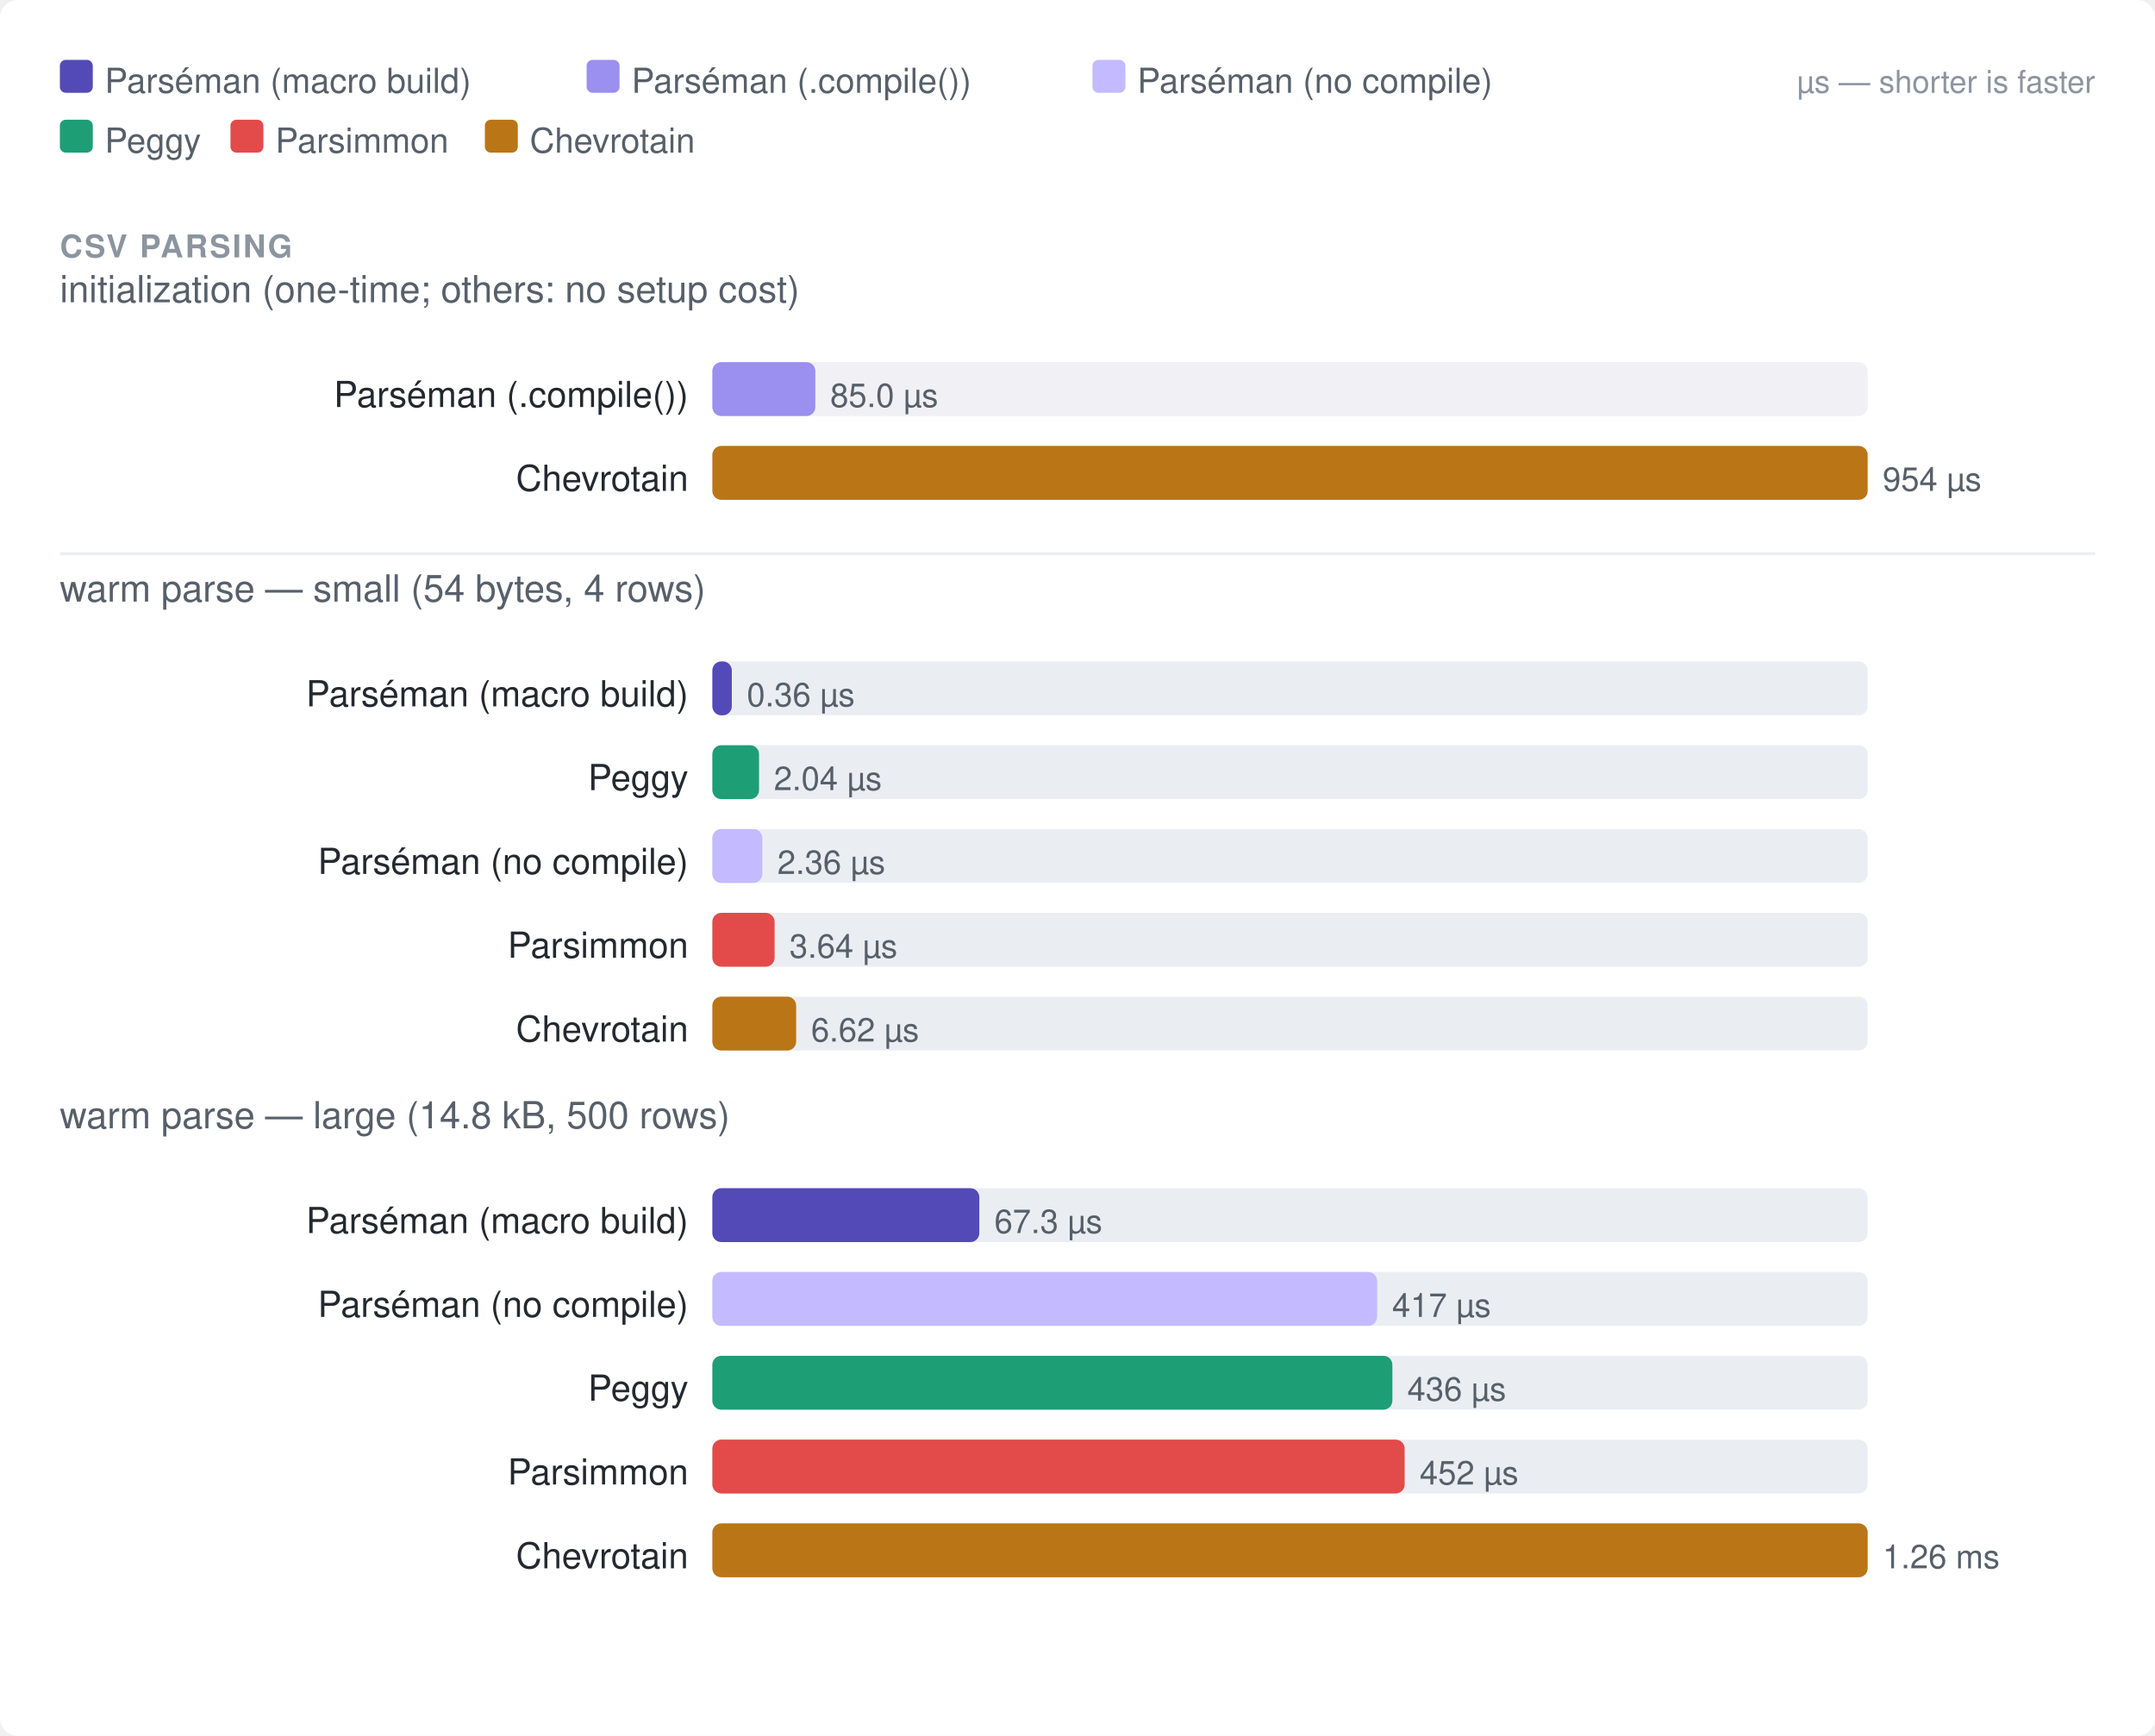
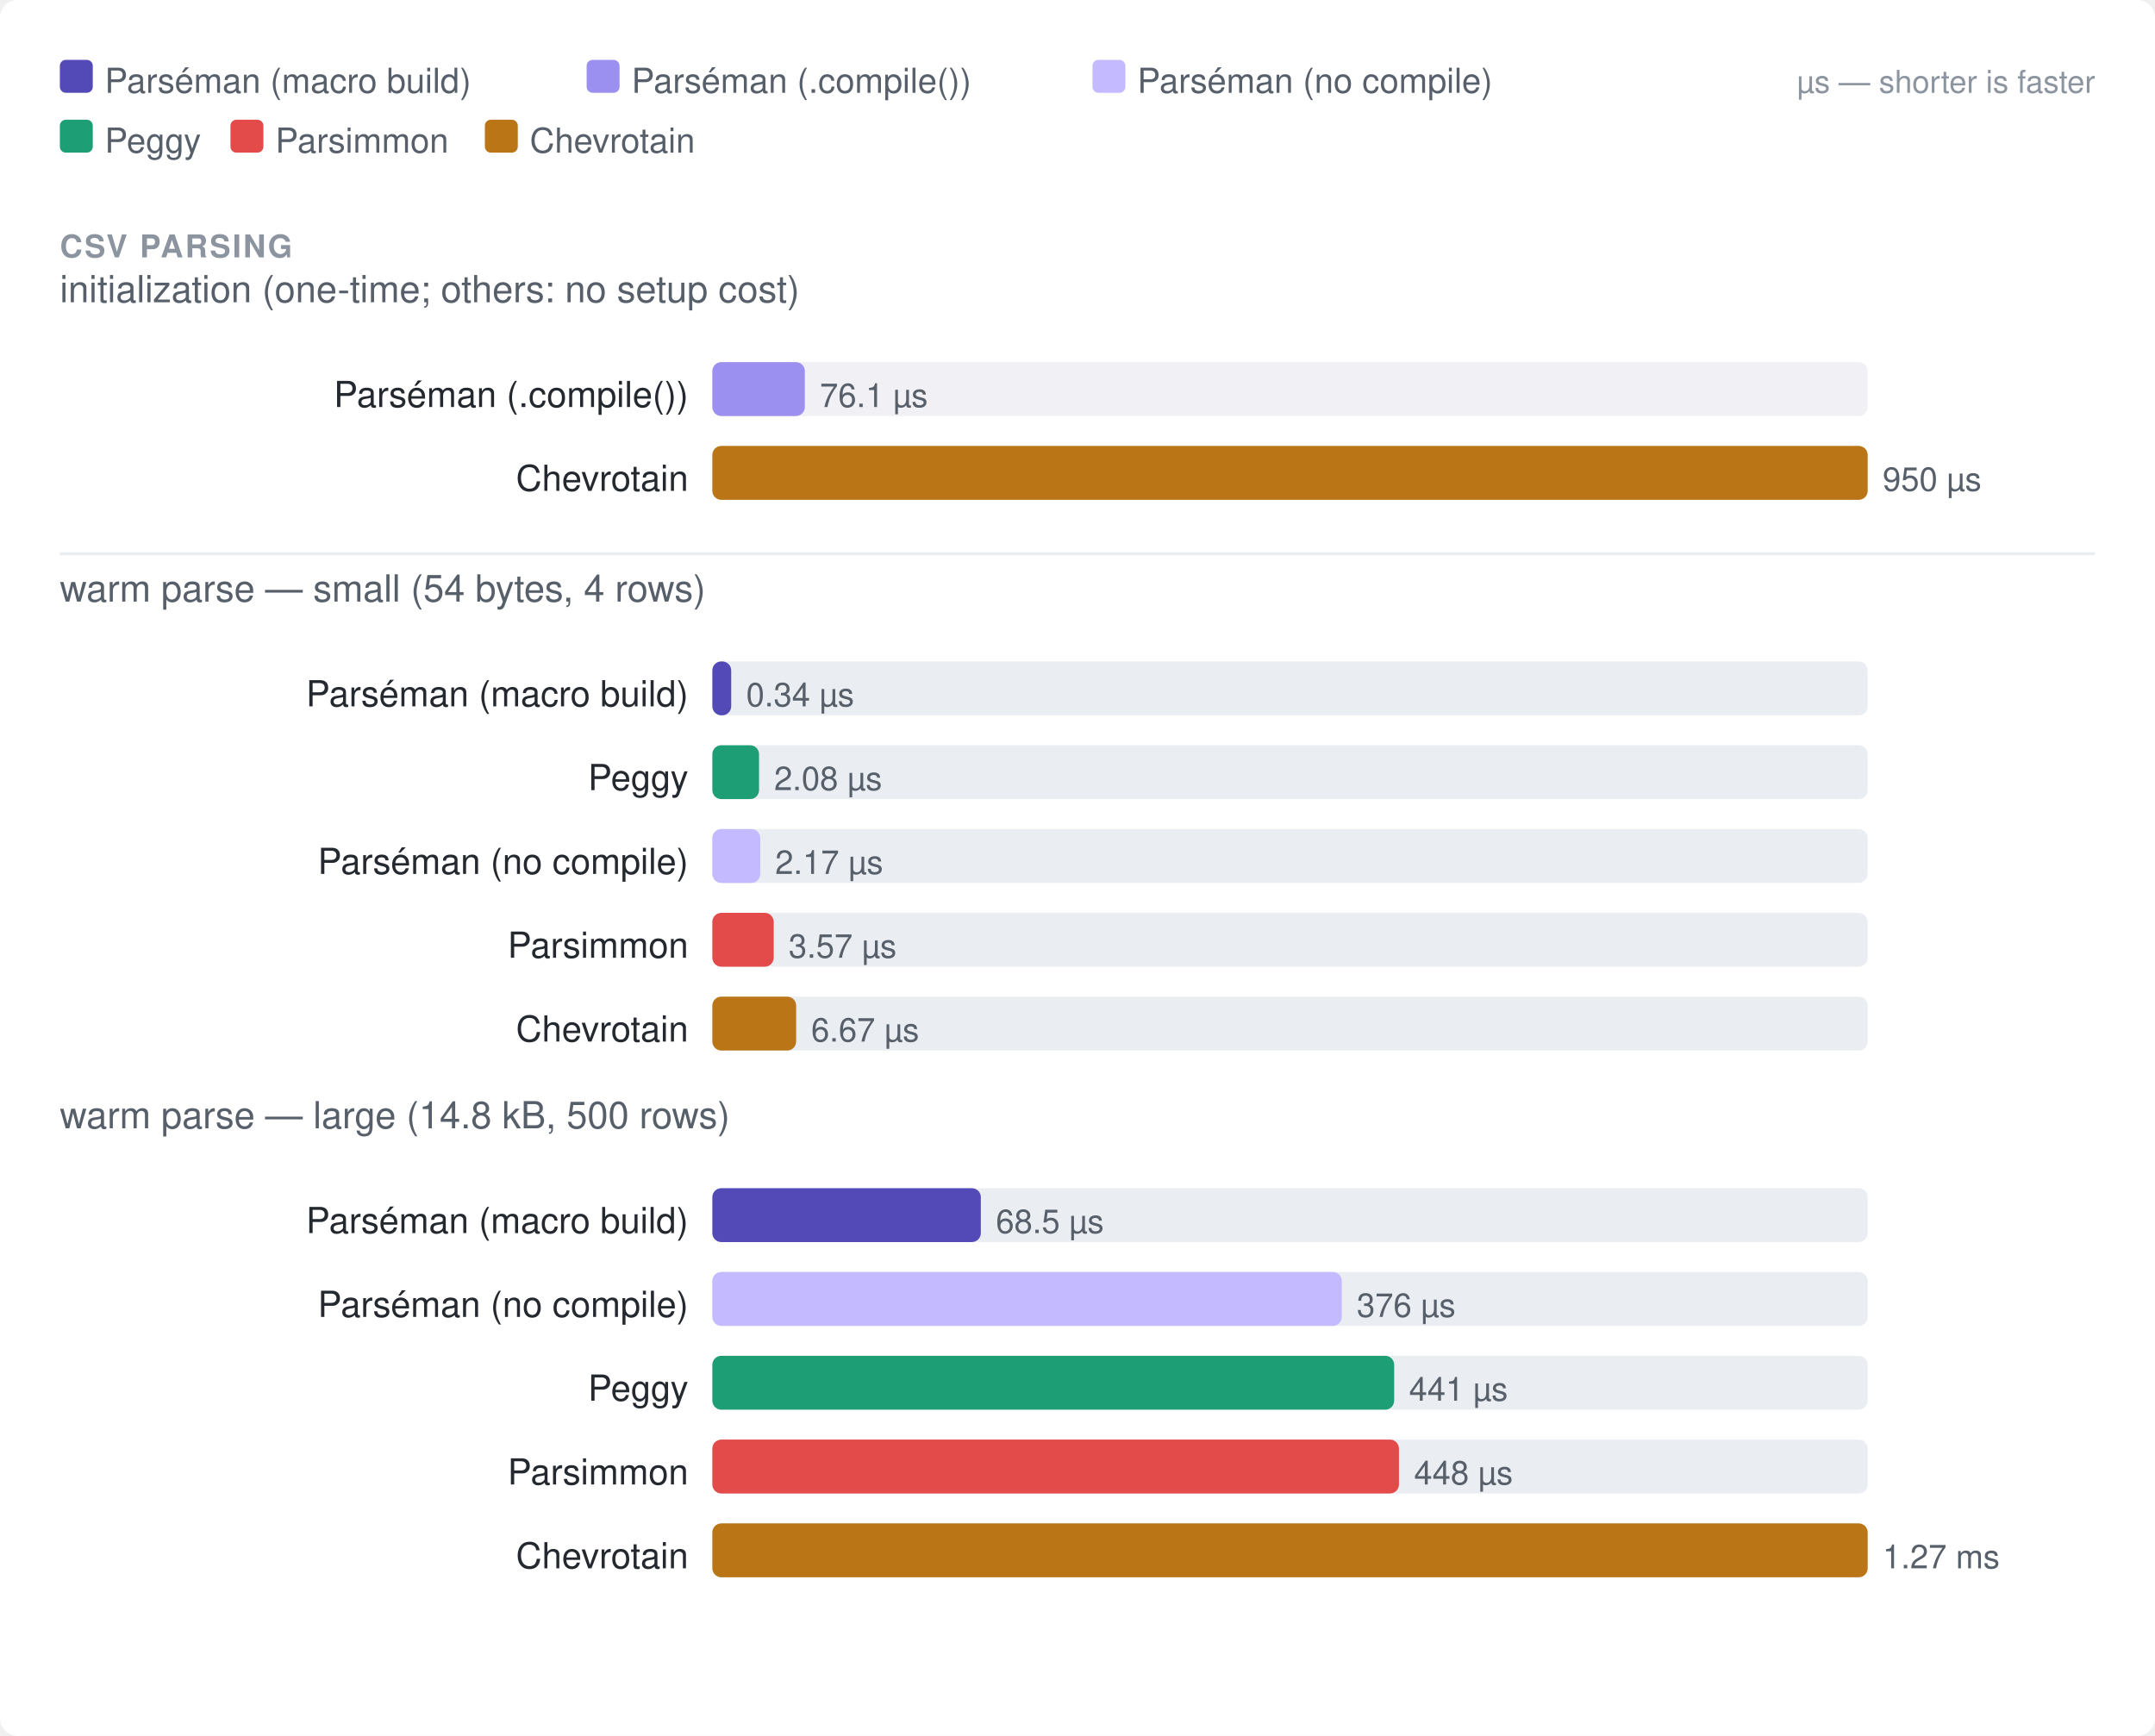
<svg xmlns="http://www.w3.org/2000/svg" viewBox="0 0 720 580" width="720" height="580">
  <rect width="720" height="580" fill="white" rx="6" />
  <rect x="20" y="20" width="11" height="11" rx="2" fill="#534AB7" />
  <text x="35" y="31" font-size="11.5" fill="#57606a" font-family="-apple-system,BlinkMacSystemFont,'Segoe UI',Helvetica,Arial,sans-serif">Parséman (macro build)</text>
  <rect x="196" y="20" width="11" height="11" rx="2" fill="#9B8FEF" />
  <text x="211" y="31" font-size="11.5" fill="#57606a" font-family="-apple-system,BlinkMacSystemFont,'Segoe UI',Helvetica,Arial,sans-serif">Parséman (.compile())</text>
  <rect x="365" y="20" width="11" height="11" rx="2" fill="#C4BAFF" />
  <text x="380" y="31" font-size="11.5" fill="#57606a" font-family="-apple-system,BlinkMacSystemFont,'Segoe UI',Helvetica,Arial,sans-serif">Parséman (no compile)</text>
  <rect x="20" y="40" width="11" height="11" rx="2" fill="#1D9E75" />
  <text x="35" y="51" font-size="11.5" fill="#57606a" font-family="-apple-system,BlinkMacSystemFont,'Segoe UI',Helvetica,Arial,sans-serif">Peggy</text>
  <rect x="77" y="40" width="11" height="11" rx="2" fill="#E24B4A" />
  <text x="92" y="51" font-size="11.5" fill="#57606a" font-family="-apple-system,BlinkMacSystemFont,'Segoe UI',Helvetica,Arial,sans-serif">Parsimmon</text>
  <rect x="162" y="40" width="11" height="11" rx="2" fill="#BA7517" />
  <text x="177" y="51" font-size="11.5" fill="#57606a" font-family="-apple-system,BlinkMacSystemFont,'Segoe UI',Helvetica,Arial,sans-serif">Chevrotain</text>
  <text x="700" y="31" font-size="10.5" fill="#8c959f" text-anchor="end" font-family="-apple-system,BlinkMacSystemFont,'Segoe UI',Helvetica,Arial,sans-serif">µs — shorter is faster</text>
  <text x="20" y="86" font-size="10.5" font-weight="600" fill="#8c959f" letter-spacing="0.06em" font-family="-apple-system,BlinkMacSystemFont,'Segoe UI',Helvetica,Arial,sans-serif">CSV PARSING</text>
  <text x="20" y="101" font-size="12.5" fill="#57606a" font-family="-apple-system,BlinkMacSystemFont,'Segoe UI',Helvetica,Arial,sans-serif">initialization (one-time; others: no setup cost)</text>
  <text x="230" y="136" text-anchor="end" font-size="12" fill="#24292f" font-family="-apple-system,BlinkMacSystemFont,'Segoe UI',Helvetica,Arial,sans-serif">Parséman (.compile())</text>
  <rect x="238" y="121" width="386" height="18" rx="3" fill="#f0f0f5" />
-   <rect x="238" y="121" width="34.4" height="18" rx="3" fill="#9B8FEF" />
-   <text x="277.378" y="136" font-size="11" fill="#57606a" font-family="-apple-system,BlinkMacSystemFont,'Segoe UI',Helvetica,Arial,sans-serif">85.0 µs</text>
+   <rect x="238" y="121" width="30.9" height="18" rx="3" fill="#9B8FEF" />
+   <text x="273.917" y="136" font-size="11" fill="#57606a" font-family="-apple-system,BlinkMacSystemFont,'Segoe UI',Helvetica,Arial,sans-serif">76.1 µs</text>
  <text x="230" y="164" text-anchor="end" font-size="12" fill="#24292f" font-family="-apple-system,BlinkMacSystemFont,'Segoe UI',Helvetica,Arial,sans-serif">Chevrotain</text>
  <rect x="238" y="149" width="386" height="18" rx="3" fill="#f0f0f5" />
  <rect x="238" y="149" width="386.0" height="18" rx="3" fill="#BA7517" />
-   <text x="629" y="164" font-size="11" fill="#57606a" font-family="-apple-system,BlinkMacSystemFont,'Segoe UI',Helvetica,Arial,sans-serif">954 µs</text>
+   <text x="629" y="164" font-size="11" fill="#57606a" font-family="-apple-system,BlinkMacSystemFont,'Segoe UI',Helvetica,Arial,sans-serif">950 µs</text>
  <line x1="20" y1="185" x2="700" y2="185" stroke="#eaeef2" stroke-width="1" />
  <text x="20" y="201" font-size="12.5" fill="#57606a" font-family="-apple-system,BlinkMacSystemFont,'Segoe UI',Helvetica,Arial,sans-serif">warm parse — small  (54 bytes, 4 rows)</text>
  <text x="230" y="236" text-anchor="end" font-size="12" fill="#24292f" font-family="-apple-system,BlinkMacSystemFont,'Segoe UI',Helvetica,Arial,sans-serif">Parséman (macro build)</text>
  <rect x="238" y="221" width="386" height="18" rx="3" fill="#eaeef2" />
-   <rect x="238" y="221" width="6.5" height="18" rx="3" fill="#534AB7" />
-   <text x="249.515" y="236" font-size="11" fill="#57606a" font-family="-apple-system,BlinkMacSystemFont,'Segoe UI',Helvetica,Arial,sans-serif">0.36 µs</text>
+   <rect x="238" y="221" width="6.3" height="18" rx="3" fill="#534AB7" />
+   <text x="249.299" y="236" font-size="11" fill="#57606a" font-family="-apple-system,BlinkMacSystemFont,'Segoe UI',Helvetica,Arial,sans-serif">0.34 µs</text>
  <text x="230" y="264" text-anchor="end" font-size="12" fill="#24292f" font-family="-apple-system,BlinkMacSystemFont,'Segoe UI',Helvetica,Arial,sans-serif">Peggy</text>
  <rect x="238" y="249" width="386" height="18" rx="3" fill="#eaeef2" />
  <rect x="238" y="249" width="15.6" height="18" rx="3" fill="#1D9E75" />
-   <text x="258.551" y="264" font-size="11" fill="#57606a" font-family="-apple-system,BlinkMacSystemFont,'Segoe UI',Helvetica,Arial,sans-serif">2.04 µs</text>
+   <text x="258.642" y="264" font-size="11" fill="#57606a" font-family="-apple-system,BlinkMacSystemFont,'Segoe UI',Helvetica,Arial,sans-serif">2.08 µs</text>
  <text x="230" y="292" text-anchor="end" font-size="12" fill="#24292f" font-family="-apple-system,BlinkMacSystemFont,'Segoe UI',Helvetica,Arial,sans-serif">Parséman (no compile)</text>
  <rect x="238" y="277" width="386" height="18" rx="3" fill="#eaeef2" />
-   <rect x="238" y="277" width="16.7" height="18" rx="3" fill="#C4BAFF" />
-   <text x="259.71" y="292" font-size="11" fill="#57606a" font-family="-apple-system,BlinkMacSystemFont,'Segoe UI',Helvetica,Arial,sans-serif">2.36 µs</text>
+   <rect x="238" y="277" width="16.0" height="18" rx="3" fill="#C4BAFF" />
+   <text x="258.981" y="292" font-size="11" fill="#57606a" font-family="-apple-system,BlinkMacSystemFont,'Segoe UI',Helvetica,Arial,sans-serif">2.17 µs</text>
  <text x="230" y="320" text-anchor="end" font-size="12" fill="#24292f" font-family="-apple-system,BlinkMacSystemFont,'Segoe UI',Helvetica,Arial,sans-serif">Parsimmon</text>
  <rect x="238" y="305" width="386" height="18" rx="3" fill="#eaeef2" />
-   <rect x="238" y="305" width="20.8" height="18" rx="3" fill="#E24B4A" />
-   <text x="263.757" y="320" font-size="11" fill="#57606a" font-family="-apple-system,BlinkMacSystemFont,'Segoe UI',Helvetica,Arial,sans-serif">3.64 µs</text>
+   <rect x="238" y="305" width="20.5" height="18" rx="3" fill="#E24B4A" />
+   <text x="263.478" y="320" font-size="11" fill="#57606a" font-family="-apple-system,BlinkMacSystemFont,'Segoe UI',Helvetica,Arial,sans-serif">3.57 µs</text>
  <text x="230" y="348" text-anchor="end" font-size="12" fill="#24292f" font-family="-apple-system,BlinkMacSystemFont,'Segoe UI',Helvetica,Arial,sans-serif">Chevrotain</text>
  <rect x="238" y="333" width="386" height="18" rx="3" fill="#eaeef2" />
  <rect x="238" y="333" width="28.0" height="18" rx="3" fill="#BA7517" />
-   <text x="270.986" y="348" font-size="11" fill="#57606a" font-family="-apple-system,BlinkMacSystemFont,'Segoe UI',Helvetica,Arial,sans-serif">6.62 µs</text>
+   <text x="271.01" y="348" font-size="11" fill="#57606a" font-family="-apple-system,BlinkMacSystemFont,'Segoe UI',Helvetica,Arial,sans-serif">6.67 µs</text>
  <text x="20" y="377" font-size="12.5" fill="#57606a" font-family="-apple-system,BlinkMacSystemFont,'Segoe UI',Helvetica,Arial,sans-serif">warm parse — large  (14.8 kB, 500 rows)</text>
  <text x="230" y="412" text-anchor="end" font-size="12" fill="#24292f" font-family="-apple-system,BlinkMacSystemFont,'Segoe UI',Helvetica,Arial,sans-serif">Parséman (macro build)</text>
  <rect x="238" y="397" width="386" height="18" rx="3" fill="#eaeef2" />
-   <rect x="238" y="397" width="89.2" height="18" rx="3" fill="#534AB7" />
-   <text x="332.222" y="412" font-size="11" fill="#57606a" font-family="-apple-system,BlinkMacSystemFont,'Segoe UI',Helvetica,Arial,sans-serif">67.3 µs</text>
+   <rect x="238" y="397" width="89.7" height="18" rx="3" fill="#534AB7" />
+   <text x="332.732" y="412" font-size="11" fill="#57606a" font-family="-apple-system,BlinkMacSystemFont,'Segoe UI',Helvetica,Arial,sans-serif">68.5 µs</text>
  <text x="230" y="440" text-anchor="end" font-size="12" fill="#24292f" font-family="-apple-system,BlinkMacSystemFont,'Segoe UI',Helvetica,Arial,sans-serif">Parséman (no compile)</text>
  <rect x="238" y="425" width="386" height="18" rx="3" fill="#eaeef2" />
-   <rect x="238" y="425" width="222.1" height="18" rx="3" fill="#C4BAFF" />
-   <text x="465.112" y="440" font-size="11" fill="#57606a" font-family="-apple-system,BlinkMacSystemFont,'Segoe UI',Helvetica,Arial,sans-serif">417 µs</text>
+   <rect x="238" y="425" width="210.3" height="18" rx="3" fill="#C4BAFF" />
+   <text x="453.304" y="440" font-size="11" fill="#57606a" font-family="-apple-system,BlinkMacSystemFont,'Segoe UI',Helvetica,Arial,sans-serif">376 µs</text>
  <text x="230" y="468" text-anchor="end" font-size="12" fill="#24292f" font-family="-apple-system,BlinkMacSystemFont,'Segoe UI',Helvetica,Arial,sans-serif">Peggy</text>
  <rect x="238" y="453" width="386" height="18" rx="3" fill="#eaeef2" />
-   <rect x="238" y="453" width="227.2" height="18" rx="3" fill="#1D9E75" />
-   <text x="470.191" y="468" font-size="11" fill="#57606a" font-family="-apple-system,BlinkMacSystemFont,'Segoe UI',Helvetica,Arial,sans-serif">436 µs</text>
+   <rect x="238" y="453" width="227.8" height="18" rx="3" fill="#1D9E75" />
+   <text x="470.77" y="468" font-size="11" fill="#57606a" font-family="-apple-system,BlinkMacSystemFont,'Segoe UI',Helvetica,Arial,sans-serif">441 µs</text>
  <text x="230" y="496" text-anchor="end" font-size="12" fill="#24292f" font-family="-apple-system,BlinkMacSystemFont,'Segoe UI',Helvetica,Arial,sans-serif">Parsimmon</text>
  <rect x="238" y="481" width="386" height="18" rx="3" fill="#eaeef2" />
-   <rect x="238" y="481" width="231.3" height="18" rx="3" fill="#E24B4A" />
-   <text x="474.315" y="496" font-size="11" fill="#57606a" font-family="-apple-system,BlinkMacSystemFont,'Segoe UI',Helvetica,Arial,sans-serif">452 µs</text>
+   <rect x="238" y="481" width="229.4" height="18" rx="3" fill="#E24B4A" />
+   <text x="472.447" y="496" font-size="11" fill="#57606a" font-family="-apple-system,BlinkMacSystemFont,'Segoe UI',Helvetica,Arial,sans-serif">448 µs</text>
  <text x="230" y="524" text-anchor="end" font-size="12" fill="#24292f" font-family="-apple-system,BlinkMacSystemFont,'Segoe UI',Helvetica,Arial,sans-serif">Chevrotain</text>
  <rect x="238" y="509" width="386" height="18" rx="3" fill="#eaeef2" />
  <rect x="238" y="509" width="386.0" height="18" rx="3" fill="#BA7517" />
-   <text x="629" y="524" font-size="11" fill="#57606a" font-family="-apple-system,BlinkMacSystemFont,'Segoe UI',Helvetica,Arial,sans-serif">1.26 ms</text>
+   <text x="629" y="524" font-size="11" fill="#57606a" font-family="-apple-system,BlinkMacSystemFont,'Segoe UI',Helvetica,Arial,sans-serif">1.27 ms</text>
</svg>
